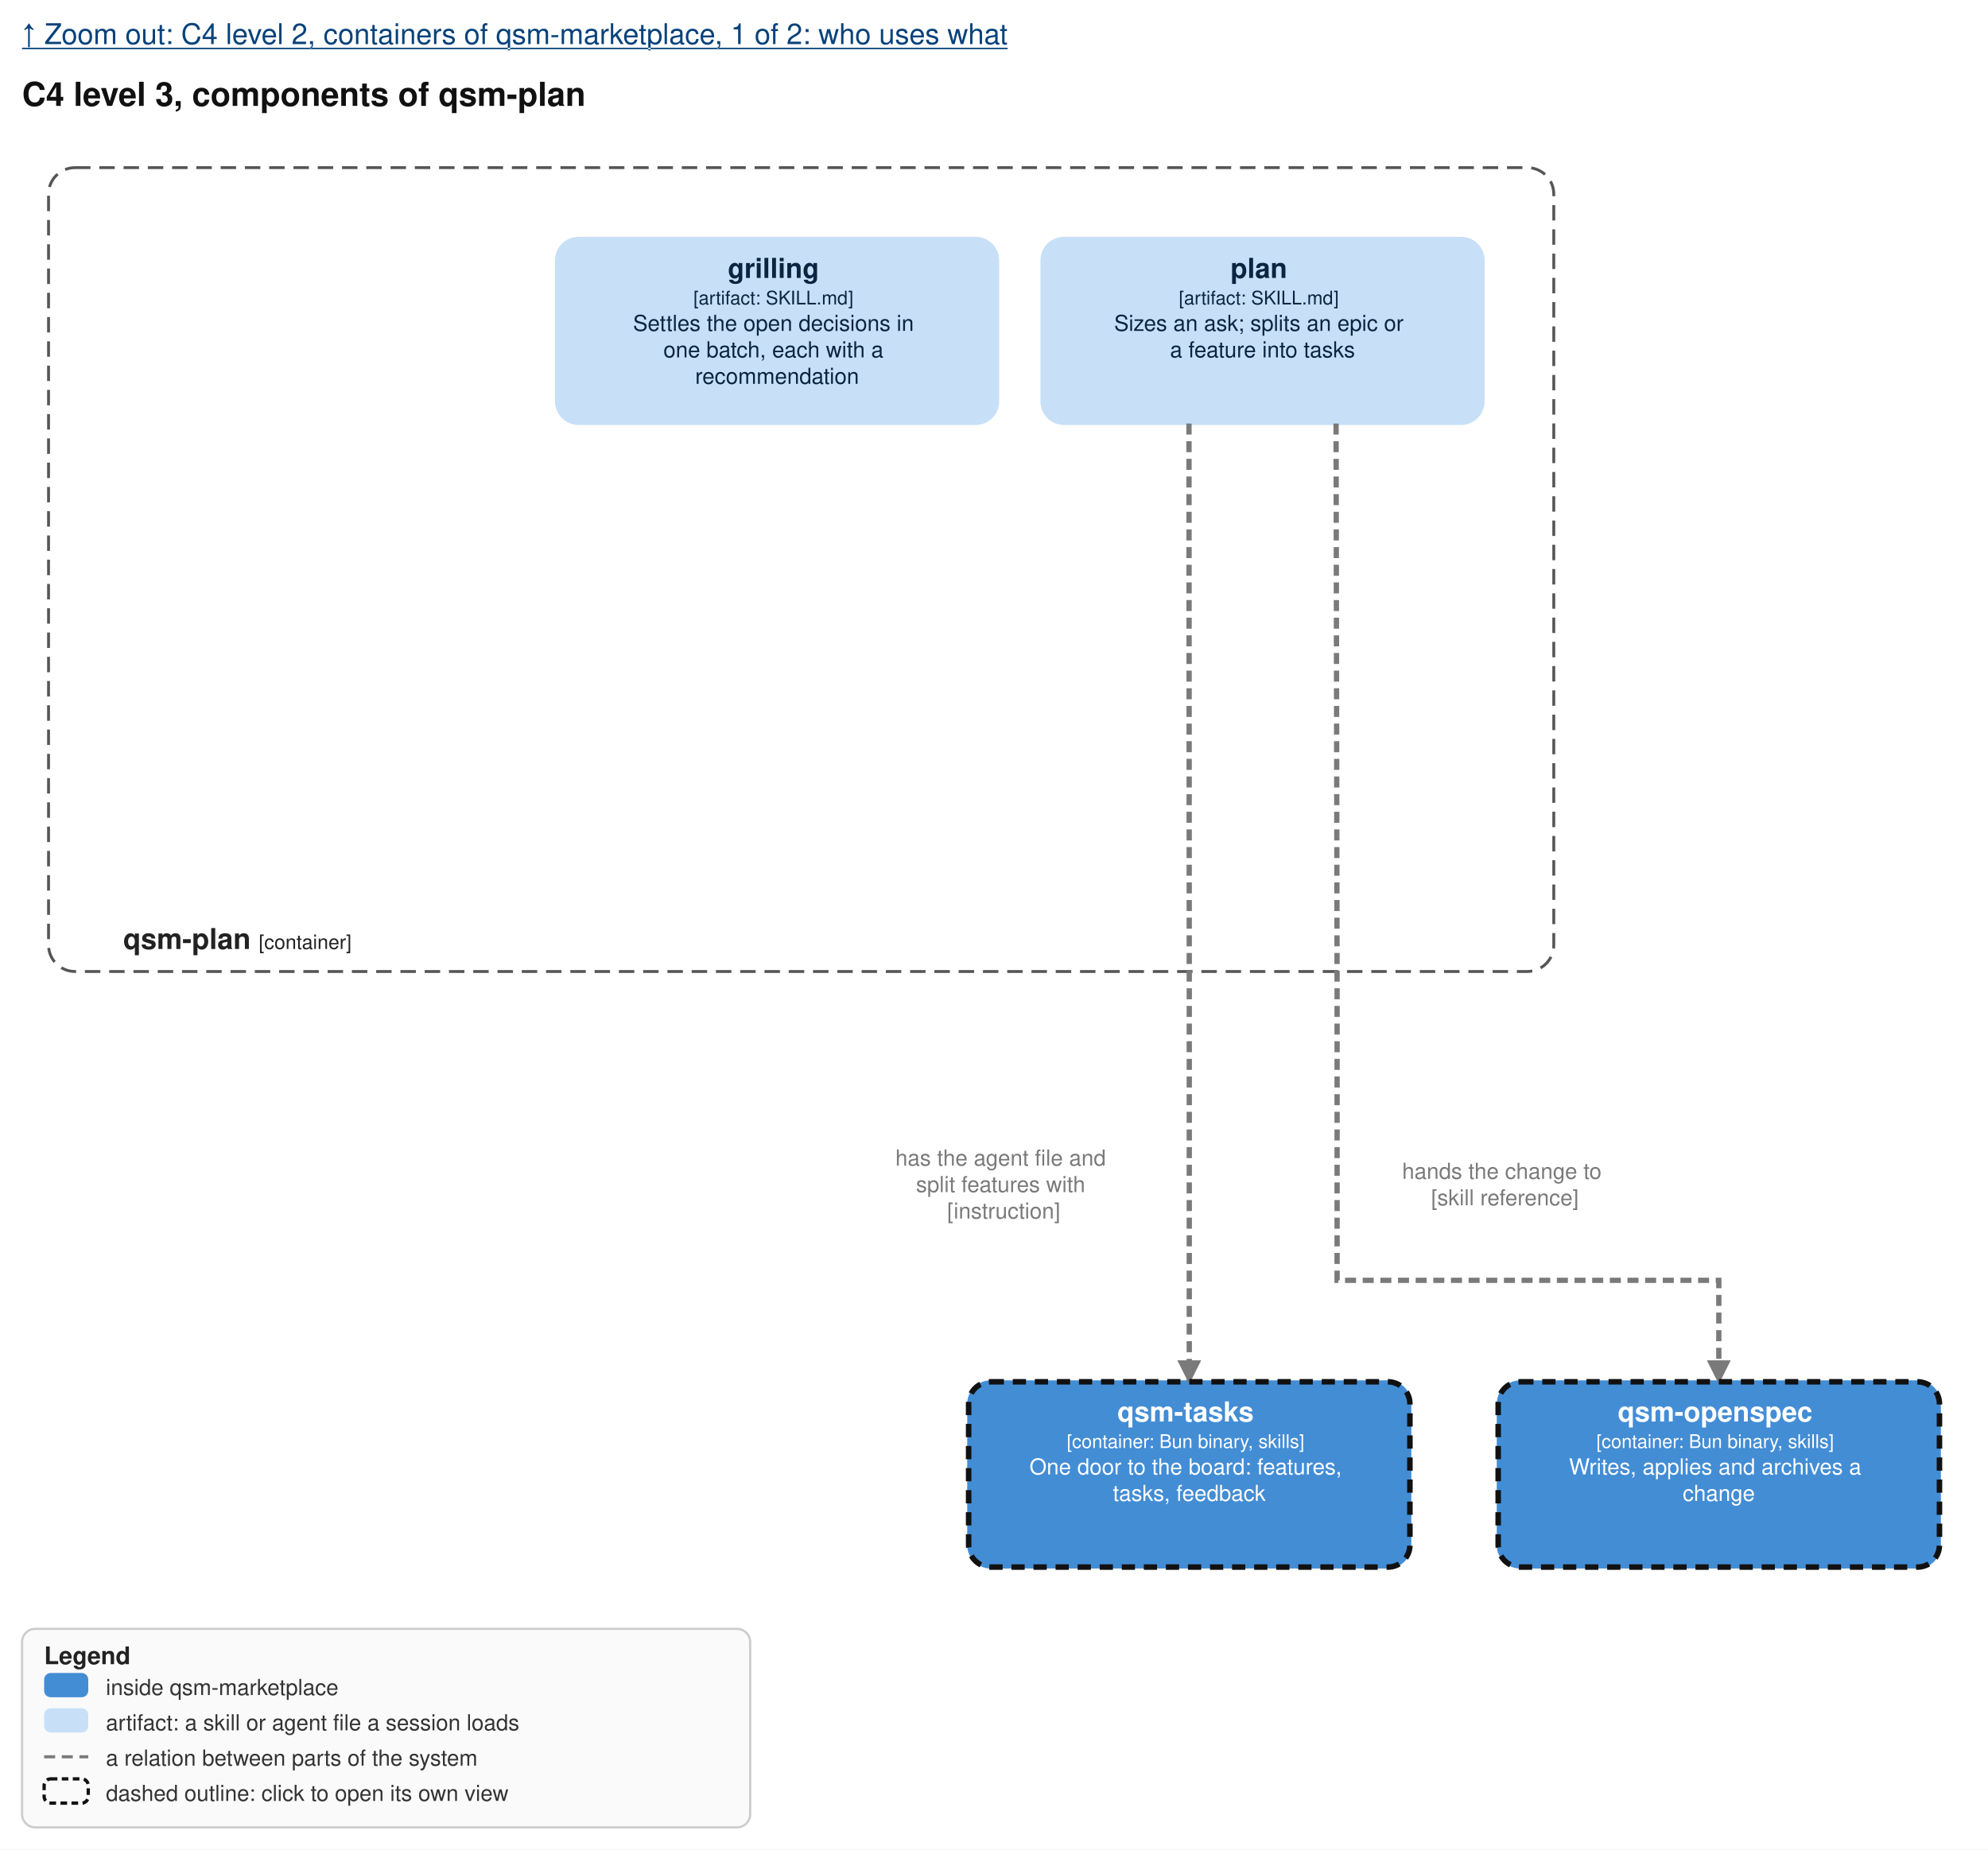
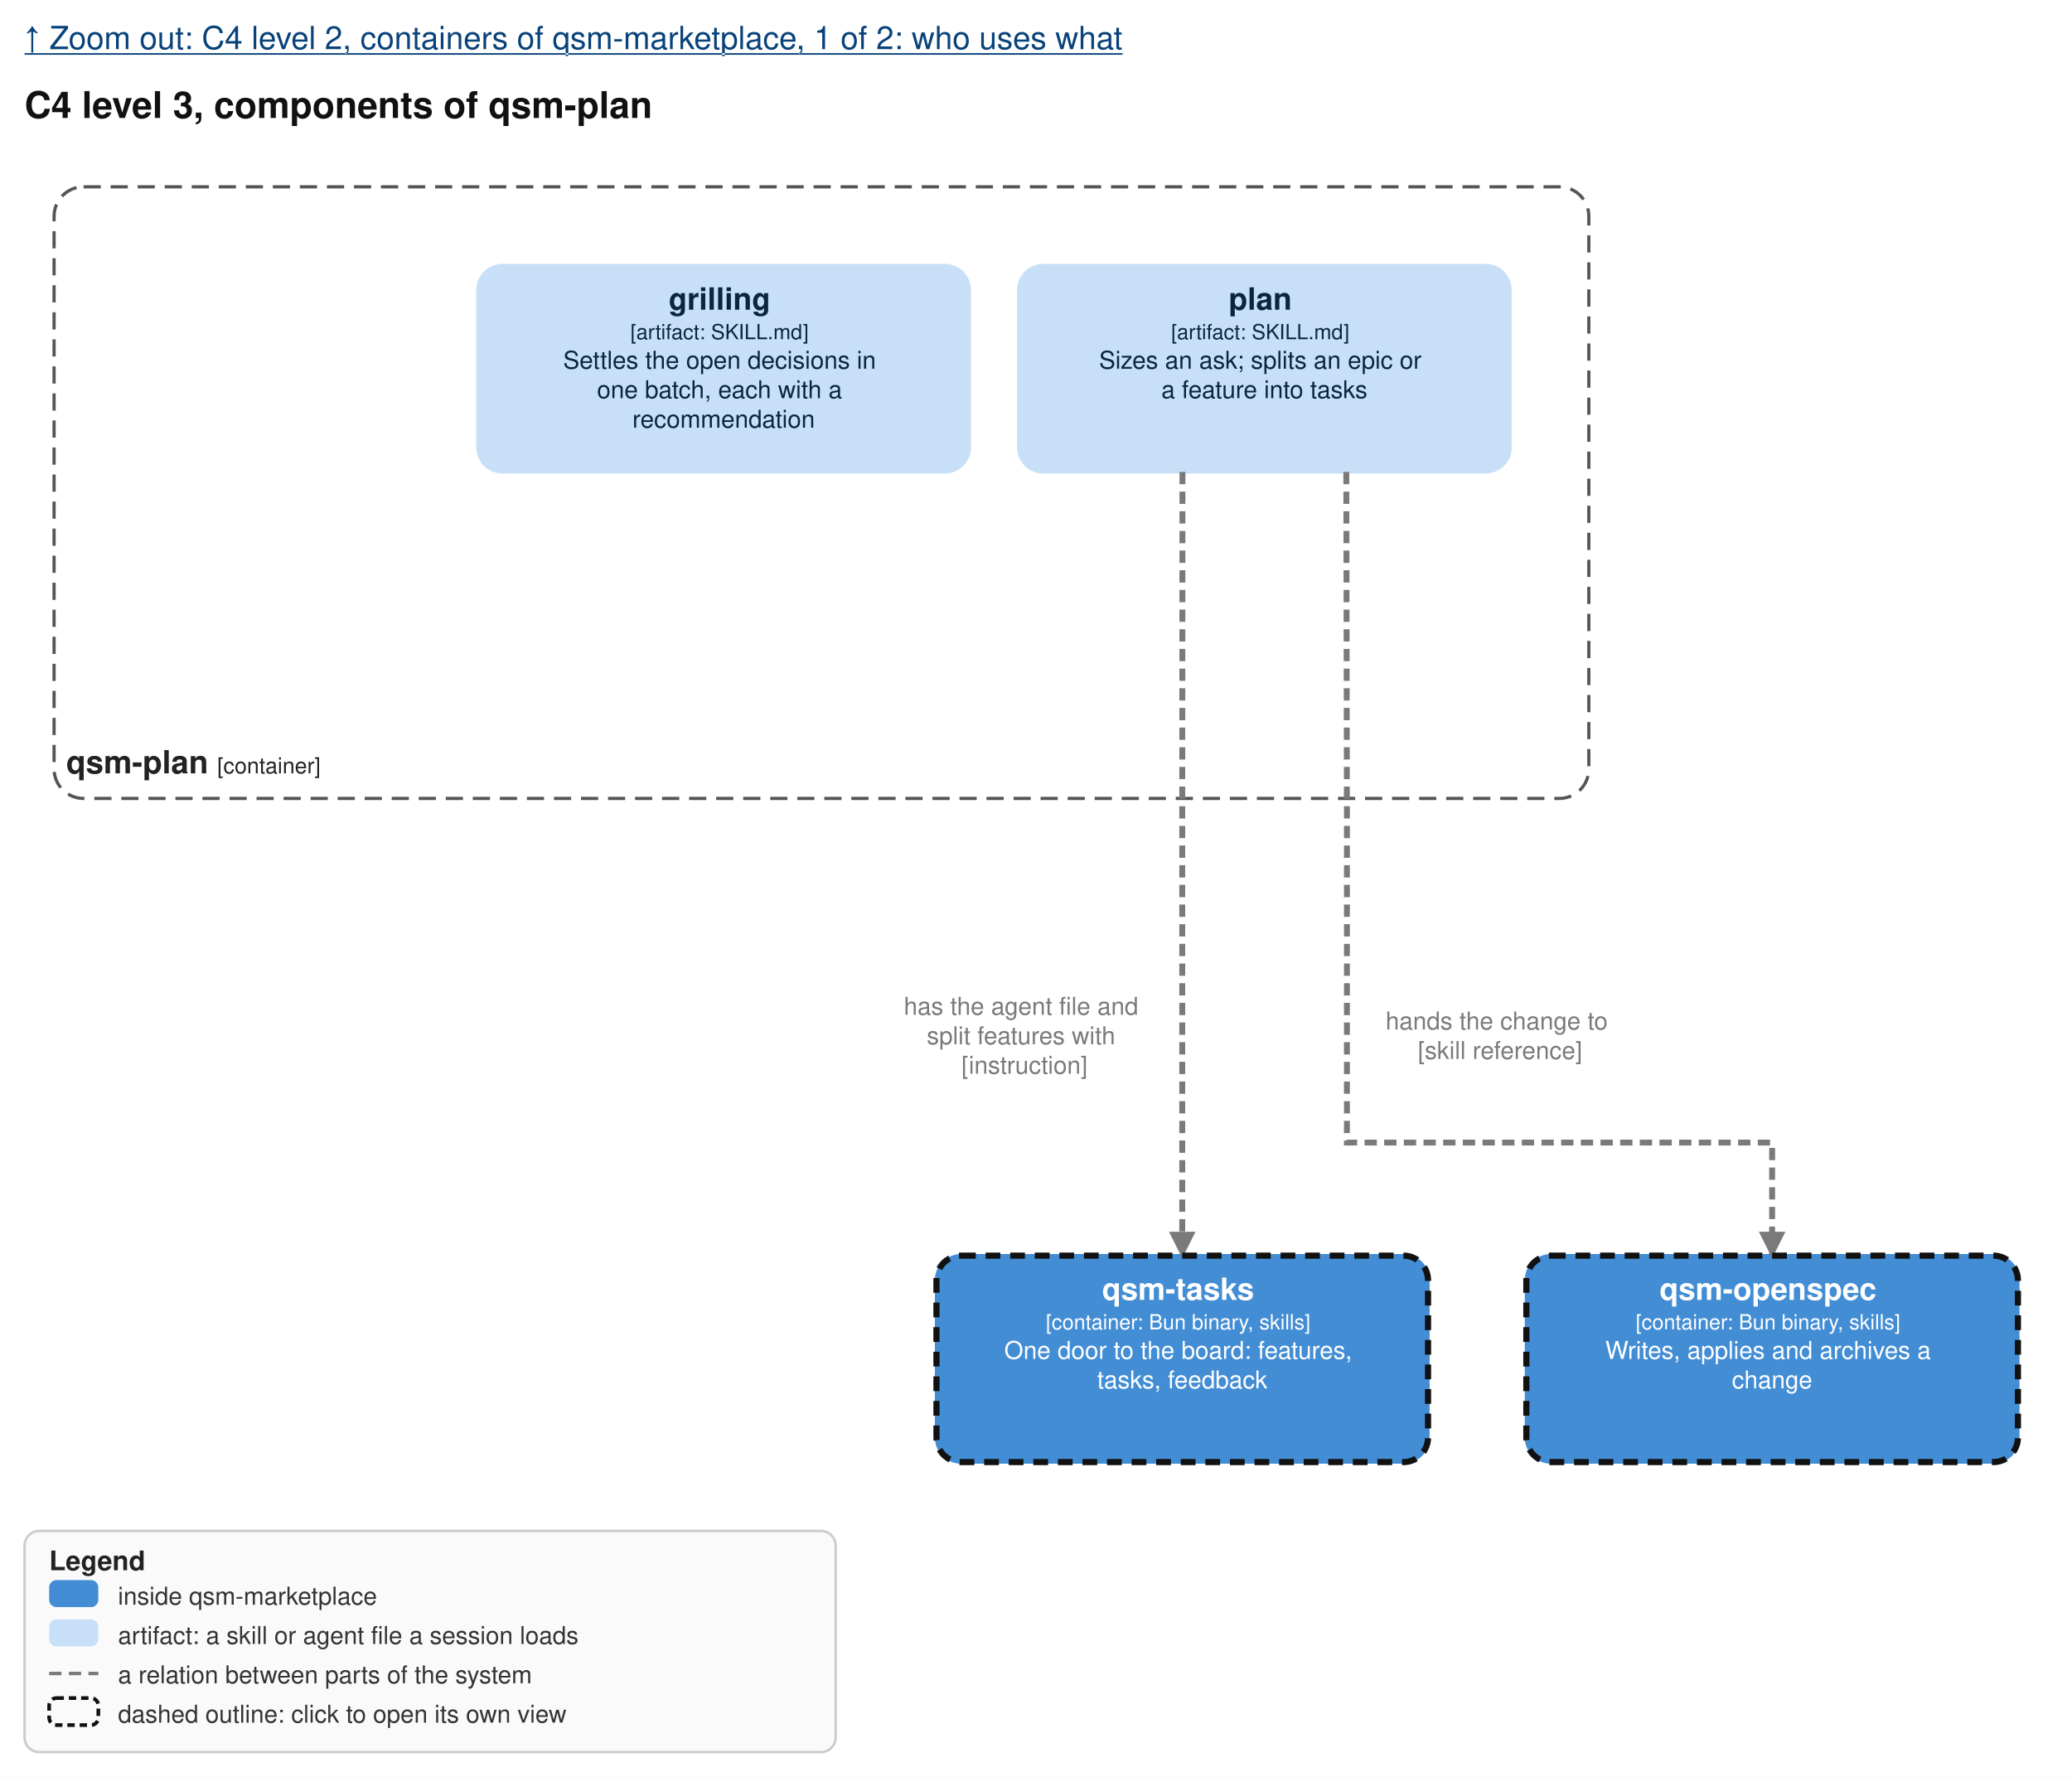
- <svg xmlns="http://www.w3.org/2000/svg" content="&lt;mxfile host=&quot;qsm-c4&quot;&gt;&lt;diagram name=&quot;components-plan&quot; id=&quot;components-plan&quot;&gt;&lt;mxGraphModel grid=&quot;1&quot; gridSize=&quot;10&quot; page=&quot;0&quot;&gt;&lt;root&gt;&lt;mxCell id=&quot;0&quot;/&gt;&lt;mxCell id=&quot;1&quot; parent=&quot;0&quot;/&gt;&lt;object id=&quot;c2&quot; label=&quot;&amp;lt;b&amp;gt;%c4Name%&amp;lt;/b&amp;gt;&amp;lt;div&amp;gt;[%c4Application%]&amp;lt;/div&amp;gt;&quot; placeholders=&quot;1&quot; c4Type=&quot;ContainerScopeBoundary&quot; c4Name=&quot;qsm-plan&quot; c4Application=&quot;Container&quot; c4Id=&quot;mp.plan&quot;&gt;&lt;mxCell style=&quot;rounded=1;fontSize=11;whiteSpace=wrap;html=1;dashed=1;arcSize=4;fillColor=none;strokeColor=#555555;fontColor=#222222;align=left;verticalAlign=bottom;spacing=10;dashPattern=8 4;metaEdit=1;connectable=0;&quot; vertex=&quot;1&quot; parent=&quot;1&quot;&gt;&lt;mxGeometry x=&quot;12&quot; y=&quot;12&quot; width=&quot;682.2&quot; height=&quot;364.4&quot; as=&quot;geometry&quot;/&gt;&lt;/mxCell&gt;&lt;/object&gt;&lt;object id=&quot;c3&quot; label=&quot;&amp;lt;b&amp;gt;%c4Name%&amp;lt;/b&amp;gt;&amp;lt;div&amp;gt;[%c4Type%%c4TechnologySep%%c4Technology%]&amp;lt;/div&amp;gt;&amp;lt;div style=&amp;quot;font-size:11px&amp;quot;&amp;gt;%c4Description%&amp;lt;/div&amp;gt;&quot; placeholders=&quot;1&quot; c4Type=&quot;Component&quot; c4Name=&quot;plan&quot; c4Technology=&quot;SKILL.md&quot; c4TechnologySep=&quot;: &quot; c4Description=&quot;Sizes an ask; splits an epic or a feature into tasks&quot; c4Id=&quot;mp.plan.planskill&quot; c4Tags=&quot;artifact&quot; c4Path=&quot;plugins/qsm-plan/skills/plan&quot;&gt;&lt;mxCell style=&quot;rounded=1;whiteSpace=wrap;html=1;arcSize=10;fillColor=#c7e0f8;strokeColor=#c7e0f8;fontColor=#0b2540;metaEdit=1;resizable=1;&quot; vertex=&quot;1&quot; parent=&quot;1&quot;&gt;&lt;mxGeometry x=&quot;462.2&quot; y=&quot;44&quot; width=&quot;200&quot; height=&quot;84&quot; as=&quot;geometry&quot;/&gt;&lt;/mxCell&gt;&lt;/object&gt;&lt;object id=&quot;c4&quot; label=&quot;&amp;lt;b&amp;gt;%c4Name%&amp;lt;/b&amp;gt;&amp;lt;div&amp;gt;[%c4Type%%c4TechnologySep%%c4Technology%]&amp;lt;/div&amp;gt;&amp;lt;div style=&amp;quot;font-size:11px&amp;quot;&amp;gt;%c4Description%&amp;lt;/div&amp;gt;&quot; placeholders=&quot;1&quot; c4Type=&quot;Component&quot; c4Name=&quot;grilling&quot; c4Technology=&quot;SKILL.md&quot; c4TechnologySep=&quot;: &quot; c4Description=&quot;Settles the open decisions in one batch, each with a recommendation&quot; c4Id=&quot;mp.plan.grilling&quot; c4Tags=&quot;artifact&quot; c4Path=&quot;plugins/qsm-plan/skills/grilling&quot;&gt;&lt;mxCell style=&quot;rounded=1;whiteSpace=wrap;html=1;arcSize=10;fillColor=#c7e0f8;strokeColor=#c7e0f8;fontColor=#0b2540;metaEdit=1;resizable=1;&quot; vertex=&quot;1&quot; parent=&quot;1&quot;&gt;&lt;mxGeometry x=&quot;242.2&quot; y=&quot;44&quot; width=&quot;200&quot; height=&quot;84&quot; as=&quot;geometry&quot;/&gt;&lt;/mxCell&gt;&lt;/object&gt;&lt;object id=&quot;c5&quot; label=&quot;&amp;lt;b&amp;gt;%c4Name%&amp;lt;/b&amp;gt;&amp;lt;div&amp;gt;[%c4Type%%c4TechnologySep%%c4Technology%]&amp;lt;/div&amp;gt;&amp;lt;div style=&amp;quot;font-size:11px&amp;quot;&amp;gt;%c4Description%&amp;lt;/div&amp;gt;&quot; placeholders=&quot;1&quot; c4Type=&quot;Container&quot; c4Name=&quot;qsm-tasks&quot; c4Technology=&quot;Bun binary, skills&quot; c4TechnologySep=&quot;: &quot; c4Description=&quot;One door to the board: features, tasks, feedback&quot; c4Id=&quot;mp.tasks&quot; c4Tags=&quot;&quot; c4Path=&quot;plugins/qsm-tasks&quot; c4Group=&quot;Features&quot;&gt;&lt;mxCell style=&quot;rounded=1;whiteSpace=wrap;html=1;arcSize=10;fillColor=#438dd5;strokeColor=#438dd5;fontColor=#ffffff;metaEdit=1;resizable=1;&quot; vertex=&quot;1&quot; parent=&quot;1&quot;&gt;&lt;mxGeometry x=&quot;429&quot; y=&quot;562.4&quot; width=&quot;200&quot; height=&quot;84&quot; as=&quot;geometry&quot;/&gt;&lt;/mxCell&gt;&lt;/object&gt;&lt;object id=&quot;c6&quot; label=&quot;&amp;lt;b&amp;gt;%c4Name%&amp;lt;/b&amp;gt;&amp;lt;div&amp;gt;[%c4Type%%c4TechnologySep%%c4Technology%]&amp;lt;/div&amp;gt;&amp;lt;div style=&amp;quot;font-size:11px&amp;quot;&amp;gt;%c4Description%&amp;lt;/div&amp;gt;&quot; placeholders=&quot;1&quot; c4Type=&quot;Container&quot; c4Name=&quot;qsm-openspec&quot; c4Technology=&quot;Bun binary, skills&quot; c4TechnologySep=&quot;: &quot; c4Description=&quot;Writes, applies and archives a change&quot; c4Id=&quot;mp.spec&quot; c4Tags=&quot;&quot; c4Path=&quot;plugins/qsm-openspec&quot; c4Group=&quot;Features&quot;&gt;&lt;mxCell style=&quot;rounded=1;whiteSpace=wrap;html=1;arcSize=10;fillColor=#438dd5;strokeColor=#438dd5;fontColor=#ffffff;metaEdit=1;resizable=1;&quot; vertex=&quot;1&quot; parent=&quot;1&quot;&gt;&lt;mxGeometry x=&quot;669&quot; y=&quot;562.4&quot; width=&quot;200&quot; height=&quot;84&quot; as=&quot;geometry&quot;/&gt;&lt;/mxCell&gt;&lt;/object&gt;&lt;object id=&quot;c7&quot; label=&quot;%c4Description%&quot; placeholders=&quot;1&quot; c4Type=&quot;Relationship&quot; c4Description=&quot;has the agent file and split features with [instruction]&quot;&gt;&lt;mxCell style=&quot;edgeStyle=orthogonalEdgeStyle;rounded=1;endArrow=blockThin;endFill=1;html=1;fontSize=10;strokeColor=#7a7a7a;fontColor=#7a7a7a;strokeWidth=2.4;dashed=1;metaEdit=1;&quot; edge=&quot;1&quot; parent=&quot;1&quot; source=&quot;c3&quot; target=&quot;c5&quot;&gt;&lt;mxGeometry relative=&quot;1&quot; as=&quot;geometry&quot;&gt;&lt;Array as=&quot;points&quot;&gt;&lt;mxPoint x=&quot;529&quot; y=&quot;384.4&quot;/&gt;&lt;/Array&gt;&lt;/mxGeometry&gt;&lt;/mxCell&gt;&lt;/object&gt;&lt;object id=&quot;c8&quot; label=&quot;%c4Description%&quot; placeholders=&quot;1&quot; c4Type=&quot;Relationship&quot; c4Description=&quot;hands the change to [skill reference]&quot;&gt;&lt;mxCell style=&quot;edgeStyle=orthogonalEdgeStyle;rounded=1;endArrow=blockThin;endFill=1;html=1;fontSize=10;strokeColor=#7a7a7a;fontColor=#7a7a7a;strokeWidth=2.4;dashed=1;metaEdit=1;&quot; edge=&quot;1&quot; parent=&quot;1&quot; source=&quot;c3&quot; target=&quot;c6&quot;&gt;&lt;mxGeometry relative=&quot;1&quot; as=&quot;geometry&quot;&gt;&lt;Array as=&quot;points&quot;&gt;&lt;mxPoint x=&quot;596&quot; y=&quot;384.4&quot;/&gt;&lt;mxPoint x=&quot;596&quot; y=&quot;516.4&quot;/&gt;&lt;mxPoint x=&quot;769&quot; y=&quot;516.4&quot;/&gt;&lt;/Array&gt;&lt;/mxGeometry&gt;&lt;/mxCell&gt;&lt;/object&gt;&lt;/root&gt;&lt;/mxGraphModel&gt;&lt;/diagram&gt;&lt;/mxfile&gt;" width="901" height="838.4" viewBox="-10 -64 901 838.4" font-family="Helvetica, Arial, sans-serif">
+ <svg xmlns="http://www.w3.org/2000/svg" content="&lt;mxfile host=&quot;qsm-c4&quot;&gt;&lt;diagram name=&quot;components-plan&quot; id=&quot;components-plan&quot;&gt;&lt;mxGraphModel grid=&quot;1&quot; gridSize=&quot;10&quot; page=&quot;0&quot;&gt;&lt;root&gt;&lt;mxCell id=&quot;0&quot;/&gt;&lt;mxCell id=&quot;1&quot; parent=&quot;0&quot;/&gt;&lt;object id=&quot;c2&quot; label=&quot;&amp;lt;b&amp;gt;%c4Name%&amp;lt;/b&amp;gt;&amp;lt;div&amp;gt;[%c4Application%]&amp;lt;/div&amp;gt;&quot; placeholders=&quot;1&quot; c4Type=&quot;ContainerScopeBoundary&quot; c4Name=&quot;qsm-plan&quot; c4Application=&quot;Container&quot; c4Id=&quot;mp.plan&quot;&gt;&lt;mxCell style=&quot;rounded=1;fontSize=11;whiteSpace=wrap;html=1;dashed=1;arcSize=4;fillColor=none;strokeColor=#555555;fontColor=#222222;align=left;verticalAlign=bottom;spacing=10;dashPattern=8 4;metaEdit=1;connectable=0;&quot; vertex=&quot;1&quot; parent=&quot;1&quot;&gt;&lt;mxGeometry x=&quot;12&quot; y=&quot;12&quot; width=&quot;624.42&quot; height=&quot;248.84&quot; as=&quot;geometry&quot;/&gt;&lt;/mxCell&gt;&lt;/object&gt;&lt;object id=&quot;c3&quot; label=&quot;&amp;lt;b&amp;gt;%c4Name%&amp;lt;/b&amp;gt;&amp;lt;div&amp;gt;[%c4Type%%c4TechnologySep%%c4Technology%]&amp;lt;/div&amp;gt;&amp;lt;div style=&amp;quot;font-size:11px&amp;quot;&amp;gt;%c4Description%&amp;lt;/div&amp;gt;&quot; placeholders=&quot;1&quot; c4Type=&quot;Component&quot; c4Name=&quot;plan&quot; c4Technology=&quot;SKILL.md&quot; c4TechnologySep=&quot;: &quot; c4Description=&quot;Sizes an ask; splits an epic or a feature into tasks&quot; c4Id=&quot;mp.plan.planskill&quot; c4Tags=&quot;artifact&quot; c4Path=&quot;plugins/qsm-plan/skills/plan&quot;&gt;&lt;mxCell style=&quot;rounded=1;whiteSpace=wrap;html=1;arcSize=10;fillColor=#c7e0f8;strokeColor=#c7e0f8;fontColor=#0b2540;metaEdit=1;resizable=1;&quot; vertex=&quot;1&quot; parent=&quot;1&quot;&gt;&lt;mxGeometry x=&quot;404.42&quot; y=&quot;44&quot; width=&quot;200&quot; height=&quot;84&quot; as=&quot;geometry&quot;/&gt;&lt;/mxCell&gt;&lt;/object&gt;&lt;object id=&quot;c4&quot; label=&quot;&amp;lt;b&amp;gt;%c4Name%&amp;lt;/b&amp;gt;&amp;lt;div&amp;gt;[%c4Type%%c4TechnologySep%%c4Technology%]&amp;lt;/div&amp;gt;&amp;lt;div style=&amp;quot;font-size:11px&amp;quot;&amp;gt;%c4Description%&amp;lt;/div&amp;gt;&quot; placeholders=&quot;1&quot; c4Type=&quot;Component&quot; c4Name=&quot;grilling&quot; c4Technology=&quot;SKILL.md&quot; c4TechnologySep=&quot;: &quot; c4Description=&quot;Settles the open decisions in one batch, each with a recommendation&quot; c4Id=&quot;mp.plan.grilling&quot; c4Tags=&quot;artifact&quot; c4Path=&quot;plugins/qsm-plan/skills/grilling&quot;&gt;&lt;mxCell style=&quot;rounded=1;whiteSpace=wrap;html=1;arcSize=10;fillColor=#c7e0f8;strokeColor=#c7e0f8;fontColor=#0b2540;metaEdit=1;resizable=1;&quot; vertex=&quot;1&quot; parent=&quot;1&quot;&gt;&lt;mxGeometry x=&quot;184.42&quot; y=&quot;44&quot; width=&quot;200&quot; height=&quot;84&quot; as=&quot;geometry&quot;/&gt;&lt;/mxCell&gt;&lt;/object&gt;&lt;object id=&quot;c5&quot; label=&quot;&amp;lt;b&amp;gt;%c4Name%&amp;lt;/b&amp;gt;&amp;lt;div&amp;gt;[%c4Type%%c4TechnologySep%%c4Technology%]&amp;lt;/div&amp;gt;&amp;lt;div style=&amp;quot;font-size:11px&amp;quot;&amp;gt;%c4Description%&amp;lt;/div&amp;gt;&quot; placeholders=&quot;1&quot; c4Type=&quot;Container&quot; c4Name=&quot;qsm-tasks&quot; c4Technology=&quot;Bun binary, skills&quot; c4TechnologySep=&quot;: &quot; c4Description=&quot;One door to the board: features, tasks, feedback&quot; c4Id=&quot;mp.tasks&quot; c4Tags=&quot;&quot; c4Path=&quot;plugins/qsm-tasks&quot; c4Group=&quot;Features&quot;&gt;&lt;mxCell style=&quot;rounded=1;whiteSpace=wrap;html=1;arcSize=10;fillColor=#438dd5;strokeColor=#438dd5;fontColor=#ffffff;metaEdit=1;resizable=1;&quot; vertex=&quot;1&quot; parent=&quot;1&quot;&gt;&lt;mxGeometry x=&quot;371&quot; y=&quot;446.84&quot; width=&quot;200&quot; height=&quot;84&quot; as=&quot;geometry&quot;/&gt;&lt;/mxCell&gt;&lt;/object&gt;&lt;object id=&quot;c6&quot; label=&quot;&amp;lt;b&amp;gt;%c4Name%&amp;lt;/b&amp;gt;&amp;lt;div&amp;gt;[%c4Type%%c4TechnologySep%%c4Technology%]&amp;lt;/div&amp;gt;&amp;lt;div style=&amp;quot;font-size:11px&amp;quot;&amp;gt;%c4Description%&amp;lt;/div&amp;gt;&quot; placeholders=&quot;1&quot; c4Type=&quot;Container&quot; c4Name=&quot;qsm-openspec&quot; c4Technology=&quot;Bun binary, skills&quot; c4TechnologySep=&quot;: &quot; c4Description=&quot;Writes, applies and archives a change&quot; c4Id=&quot;mp.spec&quot; c4Tags=&quot;&quot; c4Path=&quot;plugins/qsm-openspec&quot; c4Group=&quot;Features&quot;&gt;&lt;mxCell style=&quot;rounded=1;whiteSpace=wrap;html=1;arcSize=10;fillColor=#438dd5;strokeColor=#438dd5;fontColor=#ffffff;metaEdit=1;resizable=1;&quot; vertex=&quot;1&quot; parent=&quot;1&quot;&gt;&lt;mxGeometry x=&quot;611&quot; y=&quot;446.84&quot; width=&quot;200&quot; height=&quot;84&quot; as=&quot;geometry&quot;/&gt;&lt;/mxCell&gt;&lt;/object&gt;&lt;object id=&quot;c7&quot; label=&quot;%c4Description%&quot; placeholders=&quot;1&quot; c4Type=&quot;Relationship&quot; c4Description=&quot;has the agent file and split features with [instruction]&quot;&gt;&lt;mxCell style=&quot;edgeStyle=orthogonalEdgeStyle;rounded=1;endArrow=blockThin;endFill=1;html=1;fontSize=10;strokeColor=#7a7a7a;fontColor=#7a7a7a;strokeWidth=2.4;dashed=1;metaEdit=1;&quot; edge=&quot;1&quot; parent=&quot;1&quot; source=&quot;c3&quot; target=&quot;c5&quot;&gt;&lt;mxGeometry relative=&quot;1&quot; as=&quot;geometry&quot;&gt;&lt;Array as=&quot;points&quot;&gt;&lt;mxPoint x=&quot;471&quot; y=&quot;268.84&quot;/&gt;&lt;/Array&gt;&lt;/mxGeometry&gt;&lt;/mxCell&gt;&lt;/object&gt;&lt;object id=&quot;c8&quot; label=&quot;%c4Description%&quot; placeholders=&quot;1&quot; c4Type=&quot;Relationship&quot; c4Description=&quot;hands the change to [skill reference]&quot;&gt;&lt;mxCell style=&quot;edgeStyle=orthogonalEdgeStyle;rounded=1;endArrow=blockThin;endFill=1;html=1;fontSize=10;strokeColor=#7a7a7a;fontColor=#7a7a7a;strokeWidth=2.4;dashed=1;metaEdit=1;&quot; edge=&quot;1&quot; parent=&quot;1&quot; source=&quot;c3&quot; target=&quot;c6&quot;&gt;&lt;mxGeometry relative=&quot;1&quot; as=&quot;geometry&quot;&gt;&lt;Array as=&quot;points&quot;&gt;&lt;mxPoint x=&quot;538&quot; y=&quot;268.84&quot;/&gt;&lt;mxPoint x=&quot;538&quot; y=&quot;400.84&quot;/&gt;&lt;mxPoint x=&quot;711&quot; y=&quot;400.84&quot;/&gt;&lt;/Array&gt;&lt;/mxGeometry&gt;&lt;/mxCell&gt;&lt;/object&gt;&lt;/root&gt;&lt;/mxGraphModel&gt;&lt;/diagram&gt;&lt;/mxfile&gt;" width="843" height="722.84" viewBox="-10 -64 843 722.84" font-family="Helvetica, Arial, sans-serif">
  <defs>
    <marker id="a08427b" viewBox="0 0 10 10" refX="9" refY="5" markerWidth="4.5" markerHeight="4.5" orient="auto">
      <path d="M0,0L10,5L0,10z" fill="#08427b" />
    </marker>
    <marker id="a6b4fbb" viewBox="0 0 10 10" refX="9" refY="5" markerWidth="4.5" markerHeight="4.5" orient="auto">
      <path d="M0,0L10,5L0,10z" fill="#6b4fbb" />
    </marker>
    <marker id="ac2410c" viewBox="0 0 10 10" refX="9" refY="5" markerWidth="4.5" markerHeight="4.5" orient="auto">
      <path d="M0,0L10,5L0,10z" fill="#c2410c" />
    </marker>
    <marker id="a15803d" viewBox="0 0 10 10" refX="9" refY="5" markerWidth="4.5" markerHeight="4.5" orient="auto">
      <path d="M0,0L10,5L0,10z" fill="#15803d" />
    </marker>
    <marker id="a0f766e" viewBox="0 0 10 10" refX="9" refY="5" markerWidth="4.5" markerHeight="4.5" orient="auto">
      <path d="M0,0L10,5L0,10z" fill="#0f766e" />
    </marker>
    <marker id="ab91c1c" viewBox="0 0 10 10" refX="9" refY="5" markerWidth="4.5" markerHeight="4.5" orient="auto">
      <path d="M0,0L10,5L0,10z" fill="#b91c1c" />
    </marker>
    <marker id="a7a7a7a" viewBox="0 0 10 10" refX="9" refY="5" markerWidth="4.5" markerHeight="4.5" orient="auto">
      <path d="M0,0L10,5L0,10z" fill="#7a7a7a" />
    </marker>
  </defs>
-   <rect x="-10" y="-64" width="901" height="838.4" fill="#ffffff" />
+   <rect x="-10" y="-64" width="843" height="722.84" fill="#ffffff" />
  <text x="0" y="-16" font-size="15" font-weight="bold" fill="#111111">C4 level 3, components of qsm-plan</text>
-   <rect x="12" y="12" width="682.2" height="364.4" rx="12" fill="none" stroke="#555555" stroke-width="1.3" stroke-dasharray="7 4" />
-   <rect x="462.2" y="44" width="200" height="84" rx="10" fill="#c7e0f8" stroke="#c7e0f8" stroke-width="1.3" />
-   <text x="562.2" y="62" text-anchor="middle" fill="#0b2540">
+   <rect x="12" y="12" width="624.42" height="248.84" rx="12" fill="none" stroke="#555555" stroke-width="1.3" stroke-dasharray="7 4" />
+   <rect x="404.42" y="44" width="200" height="84" rx="10" fill="#c7e0f8" stroke="#c7e0f8" stroke-width="1.3" />
+   <text x="504.42" y="62" text-anchor="middle" fill="#0b2540">
    <tspan font-size="12.5" font-weight="bold">plan</tspan>
-     <tspan x="562.2" dy="12" font-size="8.5">[artifact: SKILL.md]</tspan>
-     <tspan x="562.2" dy="12" font-size="10">Sizes an ask; splits an epic or</tspan>
-     <tspan x="562.2" dy="12" font-size="10">a feature into tasks</tspan>
+     <tspan x="504.42" dy="12" font-size="8.5">[artifact: SKILL.md]</tspan>
+     <tspan x="504.42" dy="12" font-size="10">Sizes an ask; splits an epic or</tspan>
+     <tspan x="504.42" dy="12" font-size="10">a feature into tasks</tspan>
  </text>
-   <rect x="242.2" y="44" width="200" height="84" rx="10" fill="#c7e0f8" stroke="#c7e0f8" stroke-width="1.3" />
-   <text x="342.2" y="62" text-anchor="middle" fill="#0b2540">
+   <rect x="184.42" y="44" width="200" height="84" rx="10" fill="#c7e0f8" stroke="#c7e0f8" stroke-width="1.3" />
+   <text x="284.42" y="62" text-anchor="middle" fill="#0b2540">
    <tspan font-size="12.5" font-weight="bold">grilling</tspan>
-     <tspan x="342.2" dy="12" font-size="8.5">[artifact: SKILL.md]</tspan>
-     <tspan x="342.2" dy="12" font-size="10">Settles the open decisions in</tspan>
-     <tspan x="342.2" dy="12" font-size="10">one batch, each with a</tspan>
-     <tspan x="342.2" dy="12" font-size="10">recommendation</tspan>
+     <tspan x="284.42" dy="12" font-size="8.5">[artifact: SKILL.md]</tspan>
+     <tspan x="284.42" dy="12" font-size="10">Settles the open decisions in</tspan>
+     <tspan x="284.42" dy="12" font-size="10">one batch, each with a</tspan>
+     <tspan x="284.42" dy="12" font-size="10">recommendation</tspan>
  </text>
-   <rect x="429" y="562.4" width="200" height="84" rx="10" fill="#438dd5" stroke="#438dd5" stroke-width="1.3" />
-   <text x="529" y="580.4" text-anchor="middle" fill="#ffffff">
+   <rect x="371" y="446.84" width="200" height="84" rx="10" fill="#438dd5" stroke="#438dd5" stroke-width="1.3" />
+   <text x="471" y="464.84" text-anchor="middle" fill="#ffffff">
    <tspan font-size="12.5" font-weight="bold">qsm-tasks</tspan>
-     <tspan x="529" dy="12" font-size="8.5">[container: Bun binary, skills]</tspan>
-     <tspan x="529" dy="12" font-size="10">One door to the board: features,</tspan>
-     <tspan x="529" dy="12" font-size="10">tasks, feedback</tspan>
+     <tspan x="471" dy="12" font-size="8.5">[container: Bun binary, skills]</tspan>
+     <tspan x="471" dy="12" font-size="10">One door to the board: features,</tspan>
+     <tspan x="471" dy="12" font-size="10">tasks, feedback</tspan>
  </text>
-   <rect x="669" y="562.4" width="200" height="84" rx="10" fill="#438dd5" stroke="#438dd5" stroke-width="1.3" />
-   <text x="769" y="580.4" text-anchor="middle" fill="#ffffff">
+   <rect x="611" y="446.84" width="200" height="84" rx="10" fill="#438dd5" stroke="#438dd5" stroke-width="1.3" />
+   <text x="711" y="464.84" text-anchor="middle" fill="#ffffff">
    <tspan font-size="12.5" font-weight="bold">qsm-openspec</tspan>
-     <tspan x="769" dy="12" font-size="8.5">[container: Bun binary, skills]</tspan>
-     <tspan x="769" dy="12" font-size="10">Writes, applies and archives a</tspan>
-     <tspan x="769" dy="12" font-size="10">change</tspan>
+     <tspan x="711" dy="12" font-size="8.5">[container: Bun binary, skills]</tspan>
+     <tspan x="711" dy="12" font-size="10">Writes, applies and archives a</tspan>
+     <tspan x="711" dy="12" font-size="10">change</tspan>
  </text>
-   <polyline points="528.867,128 529,384.4 529,562.4" fill="none" stroke="#7a7a7a" stroke-width="2.4" stroke-dasharray="5 3" marker-end="url(#a7a7a7a)" />
-   <polyline points="595.533,128 596,384.4 596,516.4 769,516.4 769,562.4" fill="none" stroke="#7a7a7a" stroke-width="2.4" stroke-dasharray="5 3" marker-end="url(#a7a7a7a)" />
-   <rect x="17" y="353.2" width="161.2" height="18.2" fill="#ffffff" />
-   <text x="97.6" y="366.2" font-size="13" font-weight="bold" fill="#222222" text-anchor="middle">qsm-plan <tspan font-size="9" font-weight="normal">[container]</tspan>
+   <polyline points="471.087,128 471,268.84 471,446.84" fill="none" stroke="#7a7a7a" stroke-width="2.4" stroke-dasharray="5 3" marker-end="url(#a7a7a7a)" />
+   <polyline points="537.753,128 538,268.84 538,400.84 711,400.84 711,446.84" fill="none" stroke="#7a7a7a" stroke-width="2.4" stroke-dasharray="5 3" marker-end="url(#a7a7a7a)" />
+   <rect x="17" y="237.64" width="103.42" height="18.2" fill="#ffffff" />
+   <text x="68.71" y="250.64" font-size="13" font-weight="bold" fill="#222222" text-anchor="middle">qsm-plan <tspan font-size="9" font-weight="normal">[container]</tspan>
  </text>
-   <rect x="377" y="454.4" width="135.8" height="38" rx="2" fill="#ffffff" />
-   <text x="444.9" y="464.4" font-size="10" fill="#7a7a7a" text-anchor="middle">
-     <tspan x="444.9" dy="0">has the agent file and</tspan>
-     <tspan x="444.9" dy="12">split features with</tspan>
-     <tspan x="444.9" dy="12">[instruction]</tspan>
+   <rect x="359" y="338.84" width="95.62" height="38" rx="2" fill="#ffffff" />
+   <text x="406.81" y="348.84" font-size="10" fill="#7a7a7a" text-anchor="middle">
+     <tspan x="406.81" dy="0">has the agent file and</tspan>
+     <tspan x="406.81" dy="12">split features with</tspan>
+     <tspan x="406.81" dy="12">[instruction]</tspan>
  </text>
-   <rect x="613" y="460.4" width="118.1" height="26" rx="2" fill="#ffffff" />
-   <text x="672.05" y="470.4" font-size="10" fill="#7a7a7a" text-anchor="middle">
-     <tspan x="672.05" dy="0">hands the change to</tspan>
-     <tspan x="672.05" dy="12">[skill reference]</tspan>
+   <rect x="555" y="344.84" width="90.62" height="26" rx="2" fill="#ffffff" />
+   <text x="600.31" y="354.84" font-size="10" fill="#7a7a7a" text-anchor="middle">
+     <tspan x="600.31" dy="0">hands the change to</tspan>
+     <tspan x="600.31" dy="12">[skill reference]</tspan>
  </text>
-   <rect x="0" y="674.4" width="330" height="90" rx="6" fill="#fafafa" stroke="#cccccc" />
-   <text x="10" y="690.4" font-size="11" font-weight="bold" fill="#222222">Legend</text>
-   <rect x="10" y="694.4" width="20" height="11" rx="3" fill="#438dd5" />
-   <text x="38" y="704.4" font-size="10" fill="#333333">inside qsm-marketplace</text>
-   <rect x="10" y="710.4" width="20" height="11" rx="3" fill="#c7e0f8" />
-   <text x="38" y="720.4" font-size="10" fill="#333333">artifact: a skill or agent file a session loads</text>
-   <line x1="10" y1="732.4" x2="30" y2="732.4" stroke="#7a7a7a" stroke-width="1.4" stroke-dasharray="5 3" />
-   <text x="38" y="736.4" font-size="10" fill="#333333">a relation between parts of the system</text>
-   <rect x="10" y="742.4" width="20" height="11" rx="3" fill="none" stroke="#111111" stroke-width="1.5" stroke-dasharray="3 2" />
-   <text x="38" y="752.4" font-size="10" fill="#333333">dashed outline: click to open its own view</text>
+   <rect x="0" y="558.84" width="330" height="90" rx="6" fill="#fafafa" stroke="#cccccc" />
+   <text x="10" y="574.84" font-size="11" font-weight="bold" fill="#222222">Legend</text>
+   <rect x="10" y="578.84" width="20" height="11" rx="3" fill="#438dd5" />
+   <text x="38" y="588.84" font-size="10" fill="#333333">inside qsm-marketplace</text>
+   <rect x="10" y="594.84" width="20" height="11" rx="3" fill="#c7e0f8" />
+   <text x="38" y="604.84" font-size="10" fill="#333333">artifact: a skill or agent file a session loads</text>
+   <line x1="10" y1="616.84" x2="30" y2="616.84" stroke="#7a7a7a" stroke-width="1.4" stroke-dasharray="5 3" />
+   <text x="38" y="620.84" font-size="10" fill="#333333">a relation between parts of the system</text>
+   <rect x="10" y="626.84" width="20" height="11" rx="3" fill="none" stroke="#111111" stroke-width="1.5" stroke-dasharray="3 2" />
+   <text x="38" y="636.84" font-size="10" fill="#333333">dashed outline: click to open its own view</text>
  <g class="zoom-links">
    <a href="marketplace.components-tasks.drawio.svg">
-       <rect x="429" y="562.4" width="200" height="84" rx="10" fill="#ffffff" fill-opacity="0" stroke="#111111" stroke-width="2.5" stroke-dasharray="6 4" style="cursor: pointer" />
+       <rect x="371" y="446.84" width="200" height="84" rx="10" fill="#ffffff" fill-opacity="0" stroke="#111111" stroke-width="2.5" stroke-dasharray="6 4" style="cursor: pointer" />
    </a>
    <a href="marketplace.components-spec.drawio.svg">
-       <rect x="669" y="562.4" width="200" height="84" rx="10" fill="#ffffff" fill-opacity="0" stroke="#111111" stroke-width="2.5" stroke-dasharray="6 4" style="cursor: pointer" />
+       <rect x="611" y="446.84" width="200" height="84" rx="10" fill="#ffffff" fill-opacity="0" stroke="#111111" stroke-width="2.5" stroke-dasharray="6 4" style="cursor: pointer" />
    </a>
    <a href="marketplace.containers-uses.drawio.svg">
      <text x="0" y="-44" font-size="13" fill="#08427b" text-decoration="underline">↑ Zoom out: C4 level 2, containers of qsm-marketplace, 1 of 2: who uses what</text>
    </a>
  </g>
</svg>
